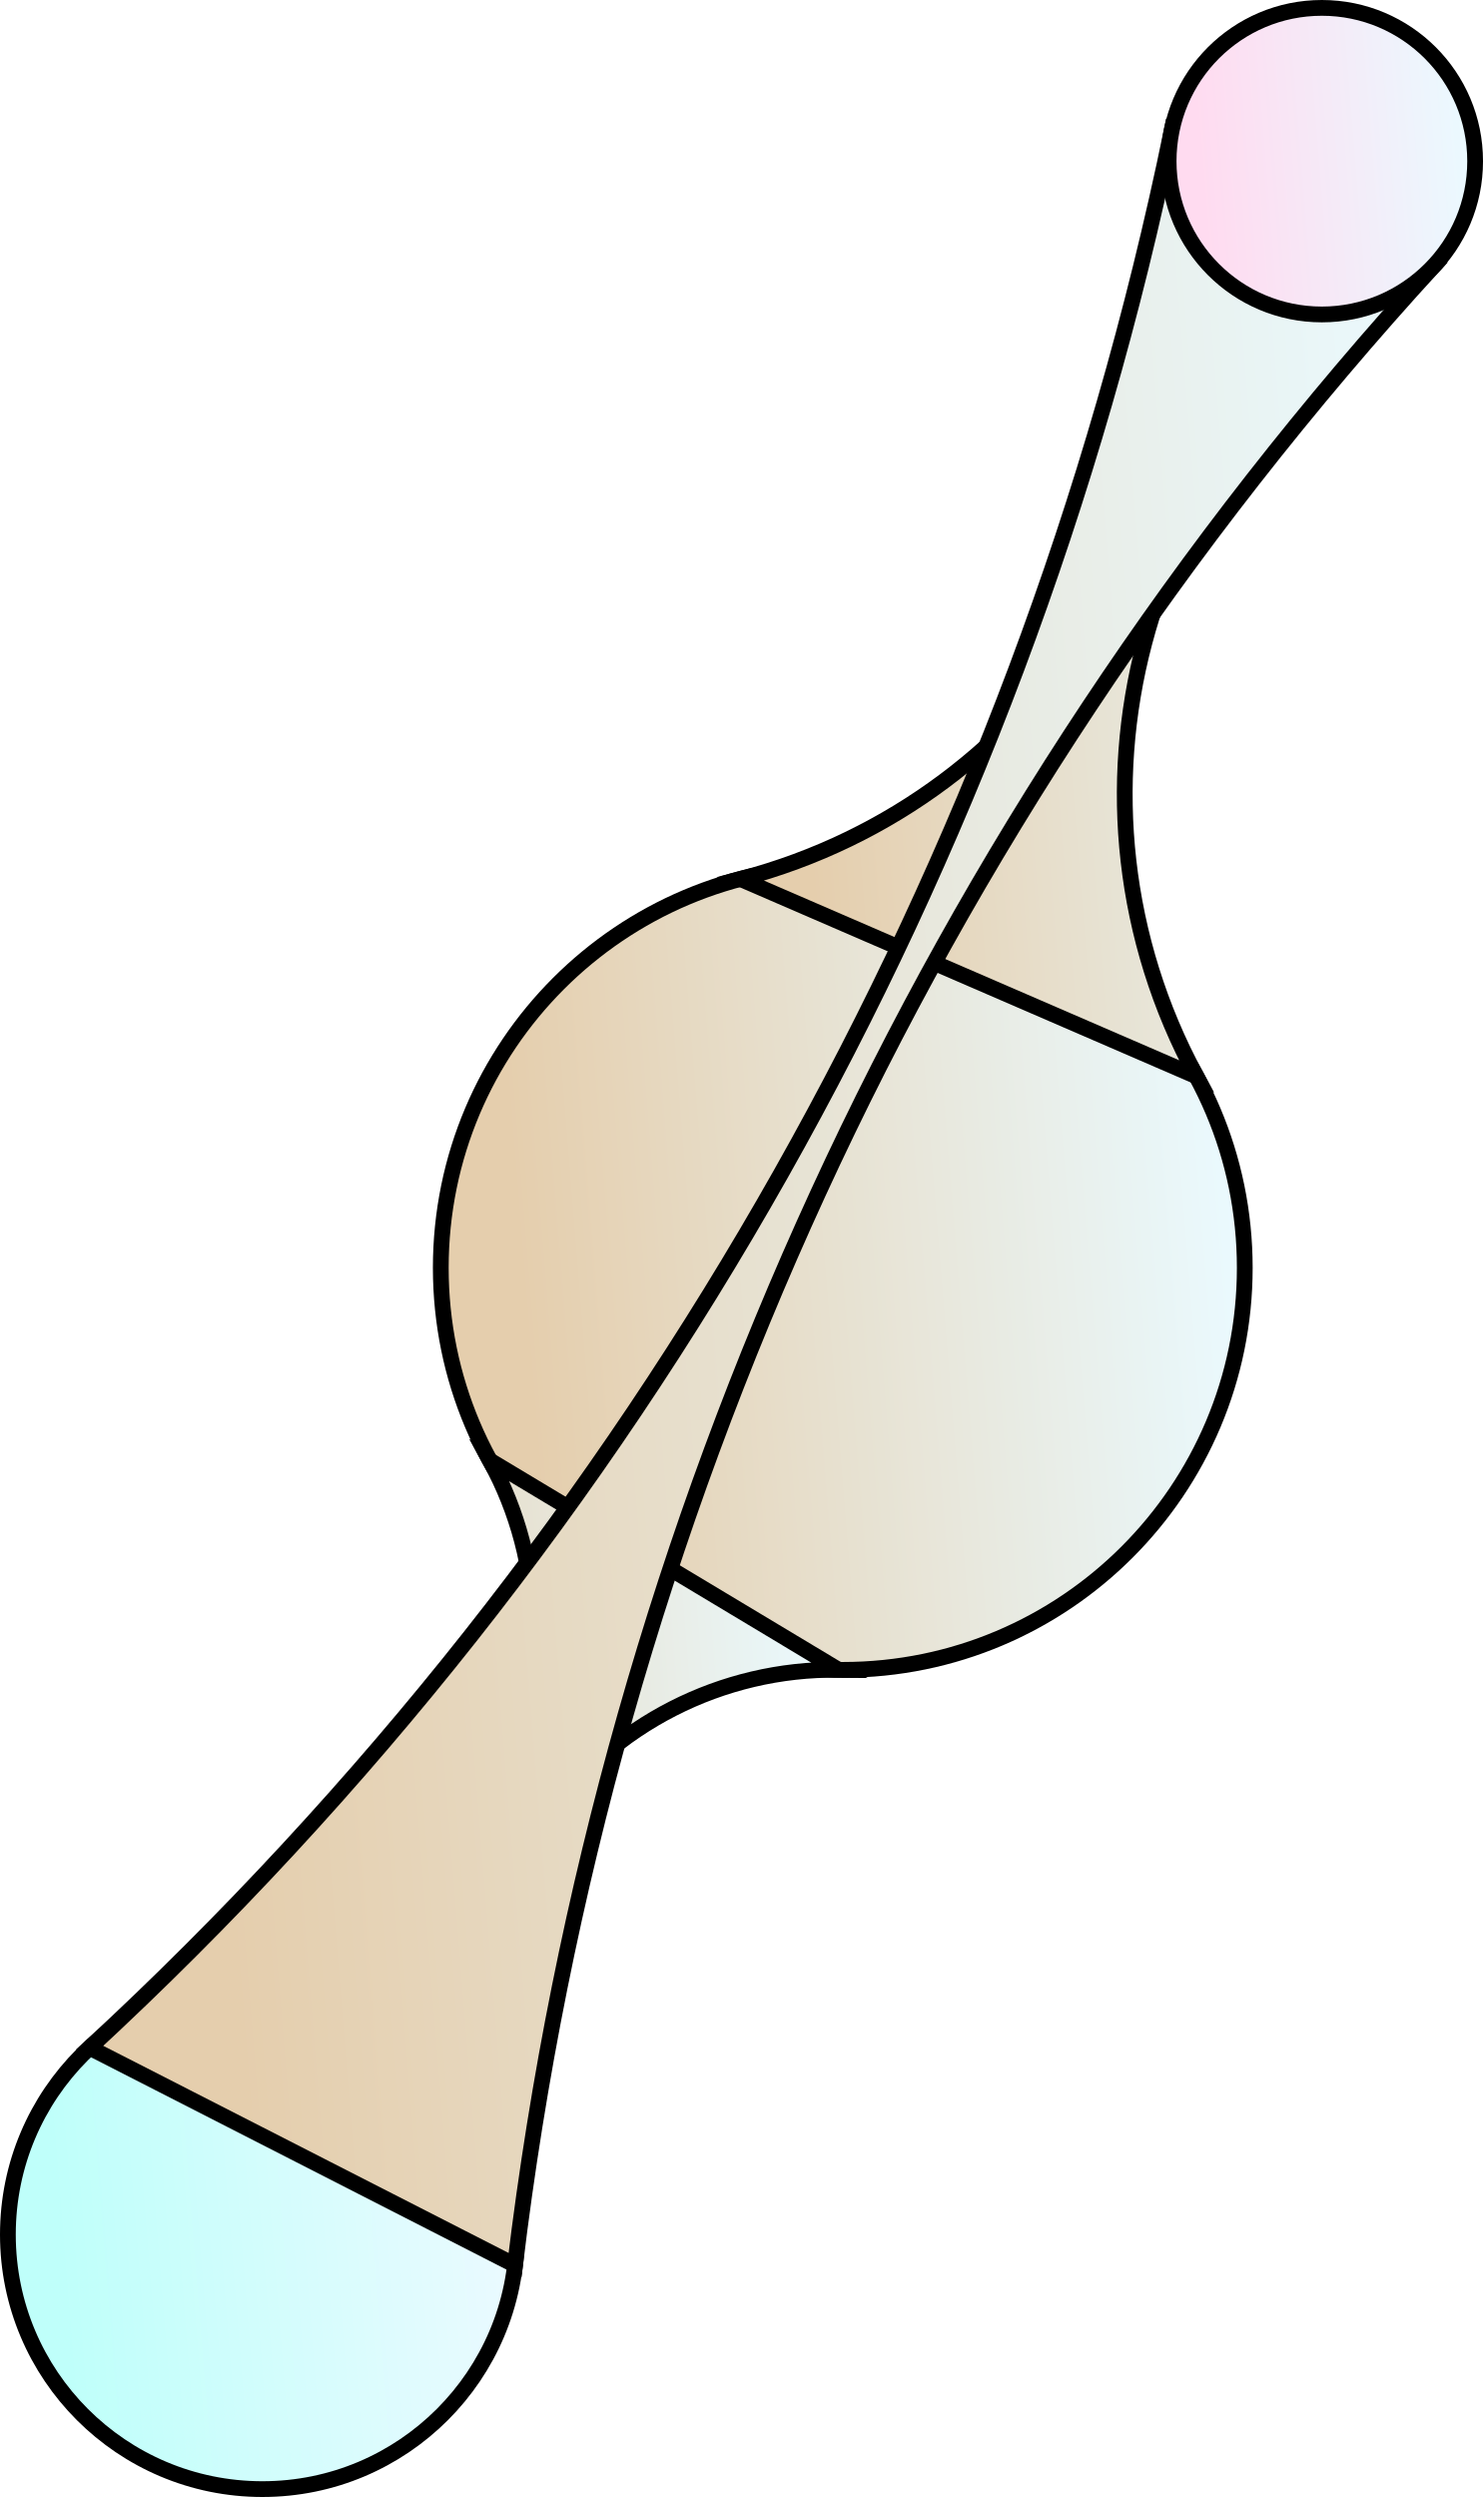
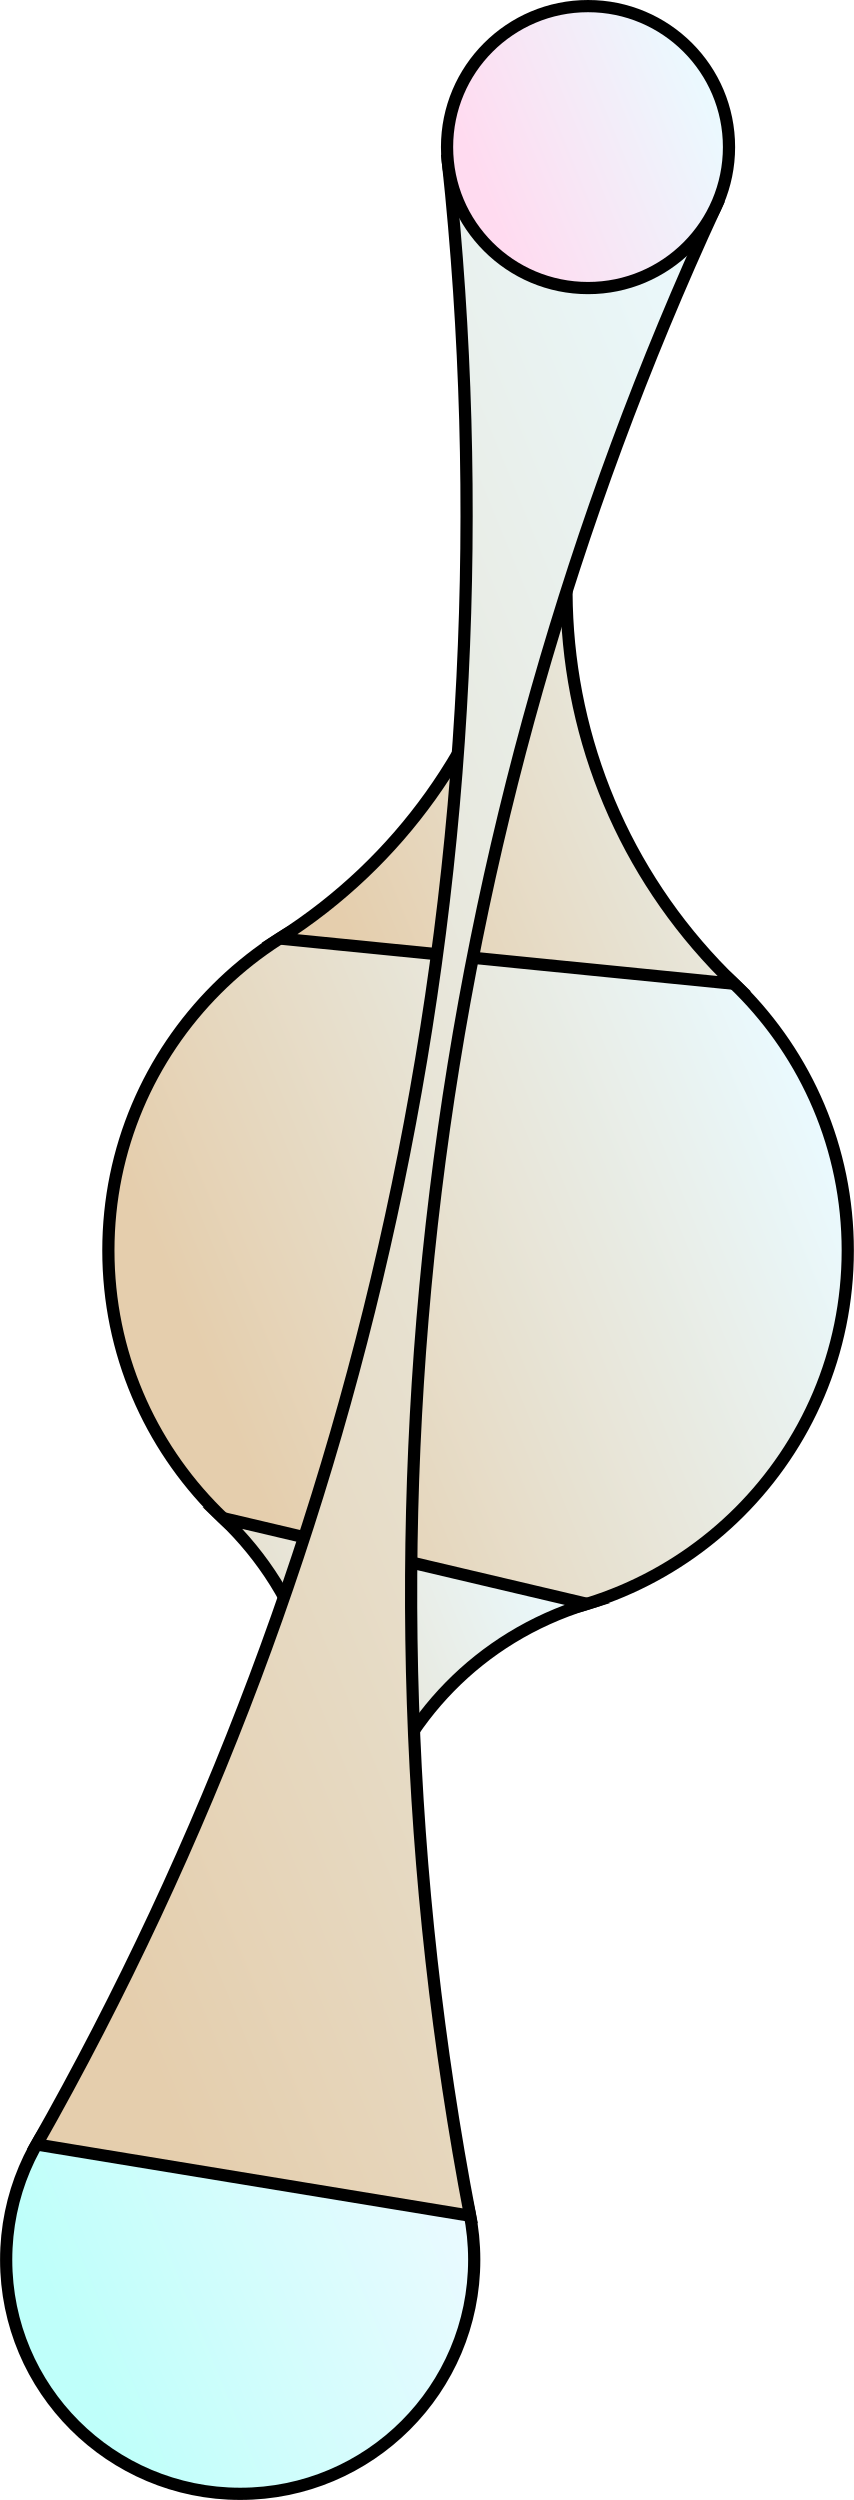
- <svg xmlns="http://www.w3.org/2000/svg" xmlns:xlink="http://www.w3.org/1999/xlink" width="188.11" height="316.68" viewBox="0 0 188.11 316.68">
+ <svg xmlns="http://www.w3.org/2000/svg" xmlns:xlink="http://www.w3.org/1999/xlink" width="139.86" height="409.46" viewBox="0 0 139.86 409.46">
  <defs>
    <style>.cls-1,.cls-2,.cls-3,.cls-4,.cls-5,.cls-6{stroke:#000;stroke-miterlimit:10;stroke-width:2px;}.cls-1{fill:url(#linear-gradient);}.cls-2{fill:url(#linear-gradient-2);}.cls-3{fill:url(#linear-gradient-3);}.cls-4{fill:url(#linear-gradient-4);}.cls-5{fill:url(#linear-gradient-5);}.cls-6{fill:url(#linear-gradient-6);}</style>
-     <linearGradient id="linear-gradient" x1="392.35" y1="-9.59" x2="494.32" y2="-9.59" gradientTransform="translate(-334.22 206.1) rotate(-4.63)" gradientUnits="userSpaceOnUse">
+     <linearGradient id="linear-gradient" x1="286.97" y1="-455.38" x2="408.06" y2="-455.38" gradientTransform="translate(-69.98 758.12) rotate(-22.35)" gradientUnits="userSpaceOnUse">
      <stop offset="0.1" stop-color="#e5cead" />
      <stop offset="1" stop-color="#eafaff" />
    </linearGradient>
-     <linearGradient id="linear-gradient-2" x1="434.39" y1="-86.27" x2="524.18" y2="-86.27" xlink:href="#linear-gradient" />
-     <linearGradient id="linear-gradient-3" x1="358.22" y1="54.62" x2="438.69" y2="54.62" xlink:href="#linear-gradient" />
-     <linearGradient id="linear-gradient-4" x1="327.79" y1="106.69" x2="392.35" y2="106.69" gradientTransform="translate(-334.22 206.1) rotate(-4.63)" gradientUnits="userSpaceOnUse">
+     <linearGradient id="linear-gradient-2" x1="336.89" y1="-546.44" x2="443.51" y2="-546.44" xlink:href="#linear-gradient" />
+     <linearGradient id="linear-gradient-3" x1="246.43" y1="-379.14" x2="341.99" y2="-379.14" xlink:href="#linear-gradient" />
+     <linearGradient id="linear-gradient-4" x1="210.3" y1="-317.3" x2="286.97" y2="-317.3" gradientTransform="translate(-69.98 758.12) rotate(-22.35)" gradientUnits="userSpaceOnUse">
      <stop offset="0.1" stop-color="#bffffa" />
      <stop offset="0.98" stop-color="#eafaff" />
    </linearGradient>
-     <linearGradient id="linear-gradient-5" x1="340.15" y1="-18.44" x2="528.46" y2="-18.44" xlink:href="#linear-gradient" />
-     <linearGradient id="linear-gradient-6" x1="495.79" y1="-144.57" x2="534.67" y2="-144.57" gradientTransform="translate(-334.22 206.1) rotate(-4.63)" gradientUnits="userSpaceOnUse">
+     <linearGradient id="linear-gradient-5" x1="224.97" y1="-465.9" x2="448.59" y2="-465.9" xlink:href="#linear-gradient" />
+     <linearGradient id="linear-gradient-6" x1="409.8" y1="-615.68" x2="455.98" y2="-615.68" gradientTransform="translate(-69.98 758.12) rotate(-22.35)" gradientUnits="userSpaceOnUse">
      <stop offset="0.1" stop-color="#ffdbf0" />
      <stop offset="1" stop-color="#eafaff" />
    </linearGradient>
  </defs>
  <g id="Layer_2" data-name="Layer 2">
    <g id="artboard_3" data-name="artboard 3">
      <g id="Layer_5" data-name="Layer 5">
-         <circle class="cls-1" cx="106.9" cy="160.79" r="50.99" />
-         <path class="cls-2" d="M93.93,111.48A75.22,75.22,0,0,0,148.6,24.2L178,36.92a75.21,75.21,0,0,0-26.25,99.58Z" />
-         <path class="cls-3" d="M106.36,211.77A45,45,0,0,0,63.59,272.3L28.83,251.43a45,45,0,0,0,33.32-66.2Z" />
-         <circle class="cls-4" cx="33.28" cy="283.4" r="32.28" />
-         <path class="cls-5" d="M11.37,259.7A456.43,456.43,0,0,0,148.63,16.52L182,33.58A456.38,456.38,0,0,0,65.33,287.27Z" />
-         <circle class="cls-6" cx="167.67" cy="20.44" r="19.44" />
+         <circle class="cls-1" cx="78.3" cy="204.81" r="60.55" />
+         <path class="cls-2" d="M45.81,153.72A89.32,89.32,0,0,0,76.1,35.24L113.93,39a89.32,89.32,0,0,0,6.3,122.13Z" />
+         <path class="cls-3" d="M96.11,262.68c-35.75,11-49.44,54.38-26.5,83.93L22.75,335.56c33.73-16.19,40.84-61.11,13.77-86.92Z" />
+         <circle class="cls-4" cx="39.34" cy="370.12" r="38.33" />
+         <path class="cls-5" d="M6,351.23A542,542,0,0,0,73.36,26.54l43.91,7.23A542,542,0,0,0,77,362.91Z" />
+         <circle class="cls-6" cx="96.31" cy="24.09" r="23.09" />
      </g>
    </g>
  </g>
</svg>
